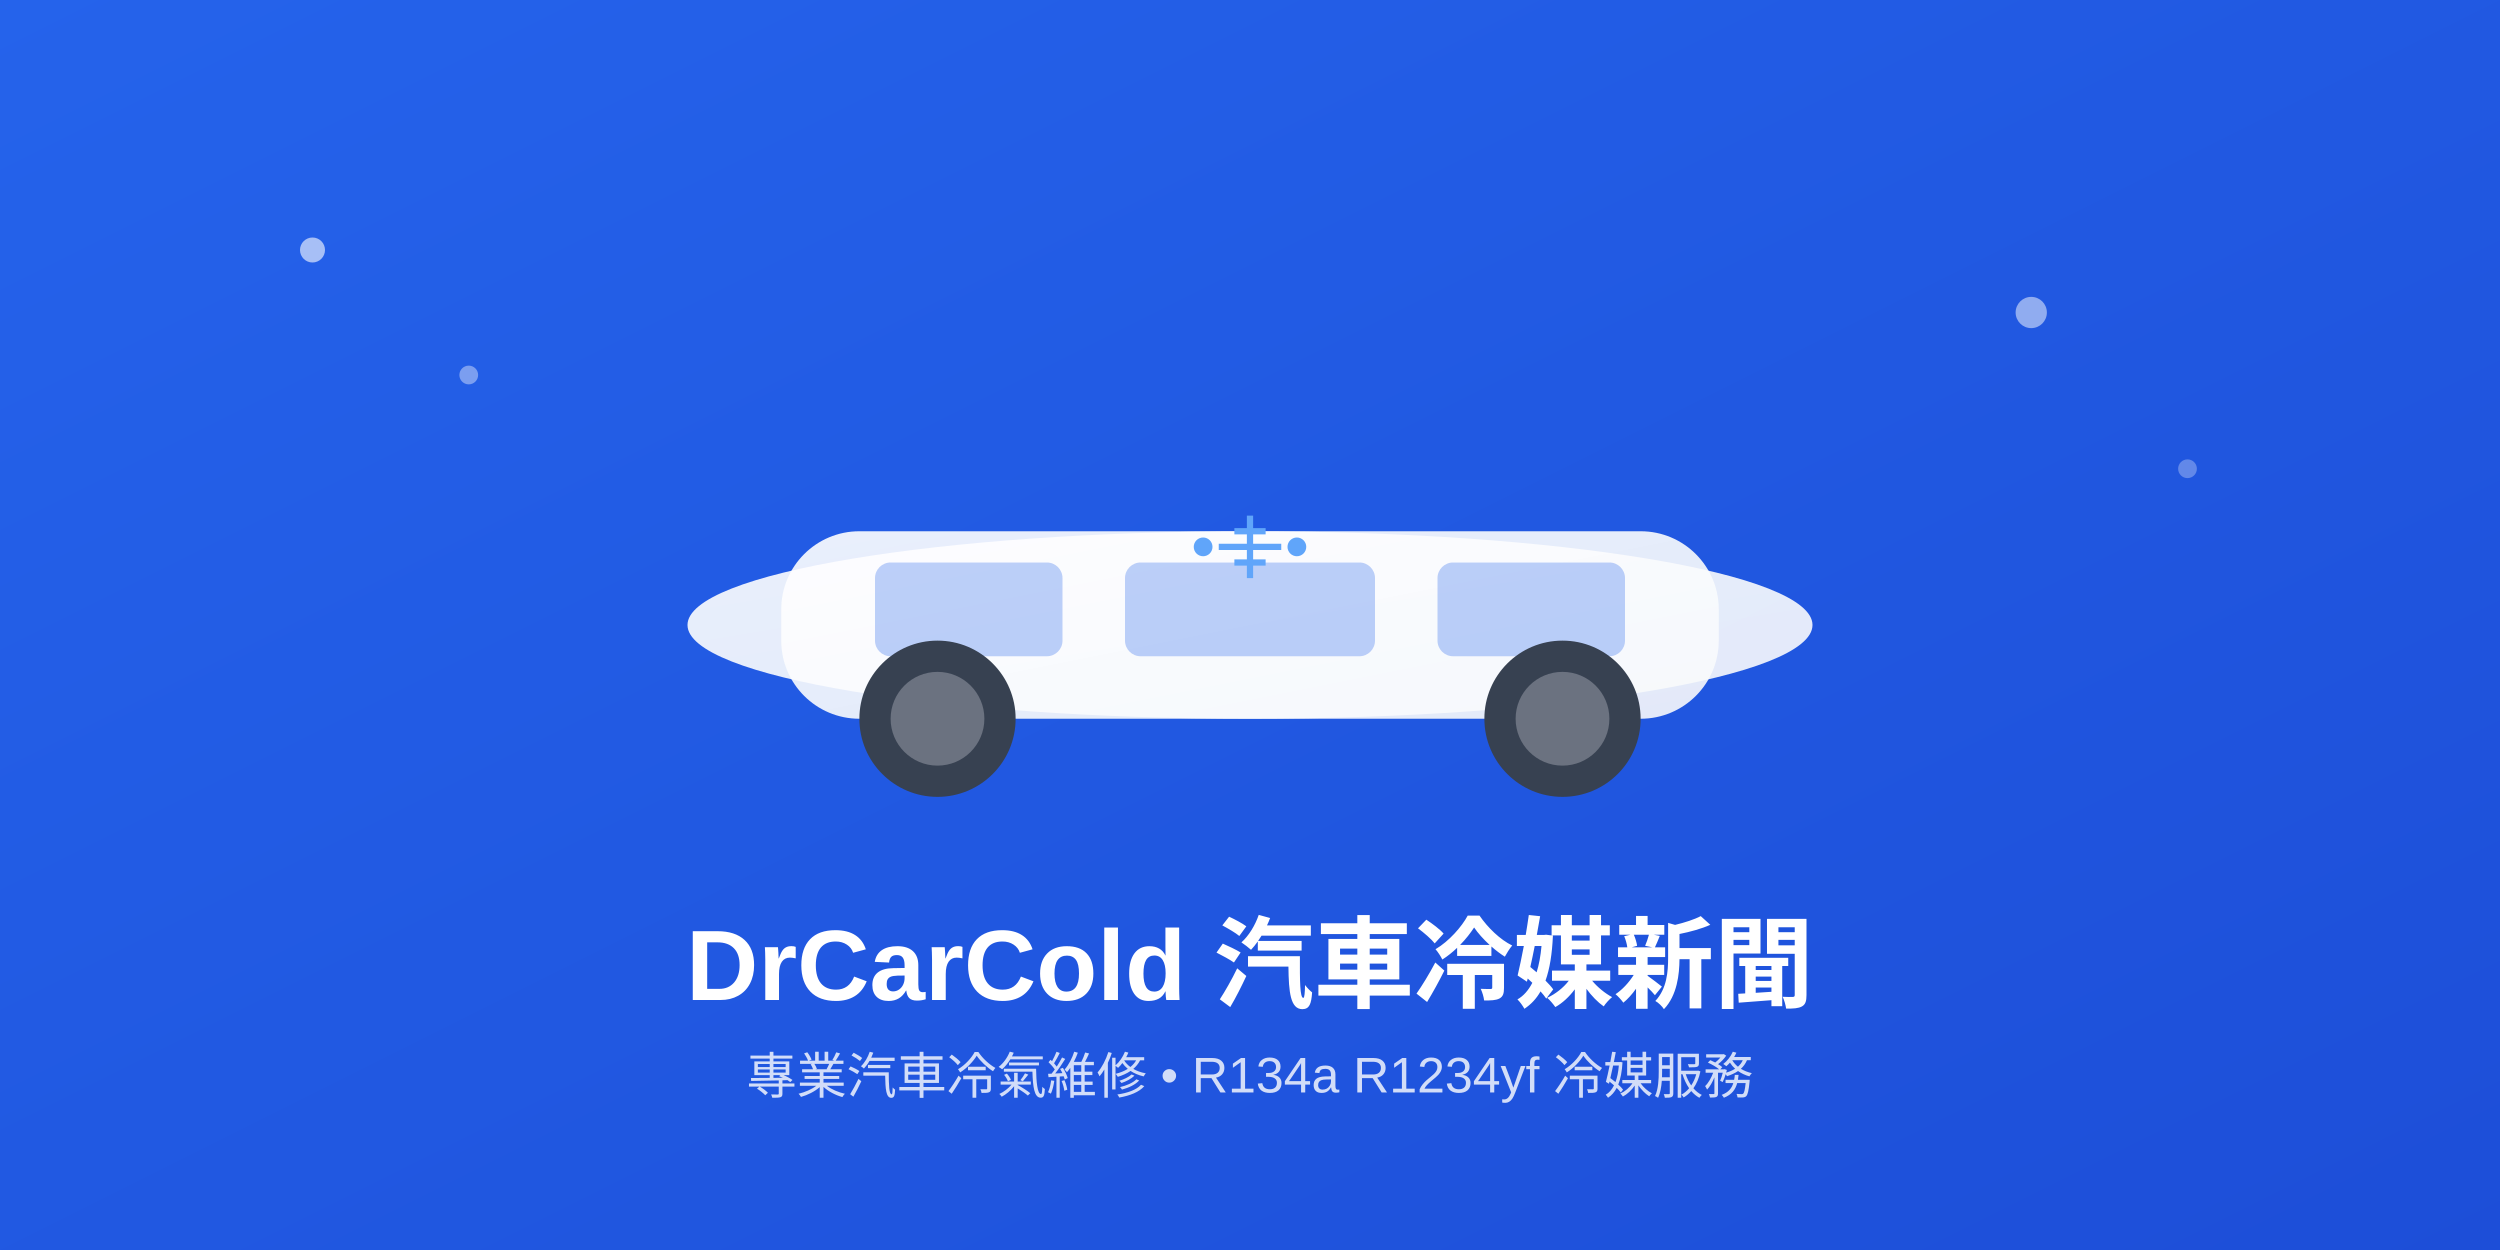
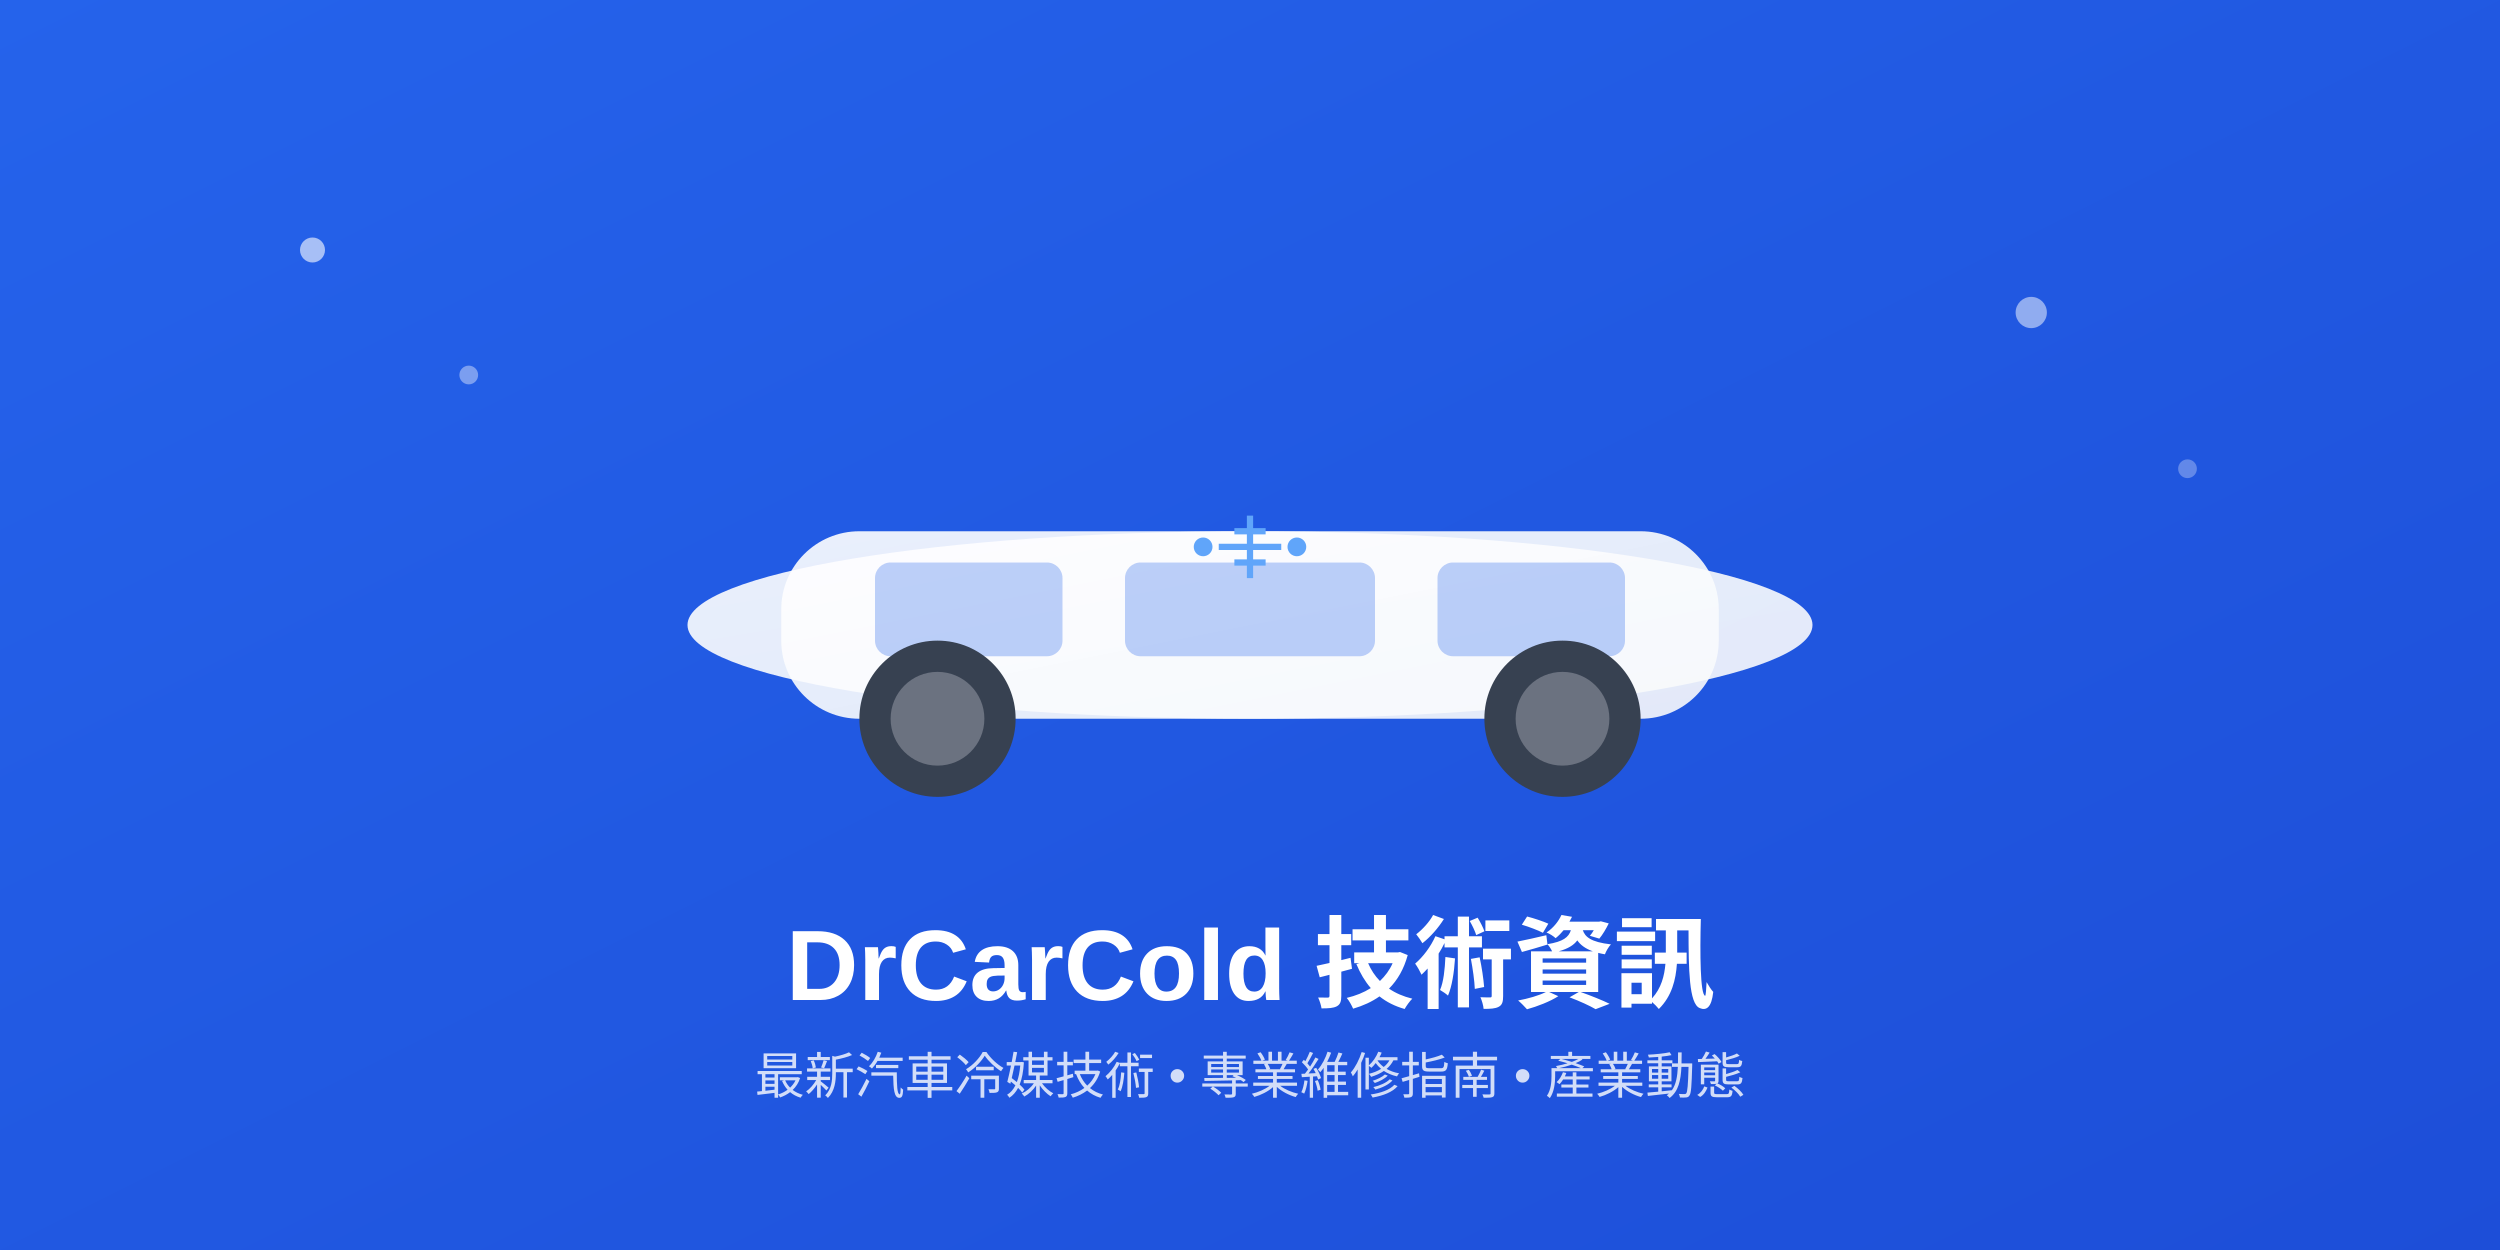
<svg xmlns="http://www.w3.org/2000/svg" width="800" height="400" viewBox="0 0 800 400" fill="none">
  <defs>
    <linearGradient id="bgGradient" x1="0%" y1="0%" x2="100%" y2="100%">
      <stop offset="0%" style="stop-color:#2563eb;stop-opacity:1" />
      <stop offset="100%" style="stop-color:#1d4ed8;stop-opacity:1" />
    </linearGradient>
    <linearGradient id="carGradient" x1="0%" y1="0%" x2="100%" y2="100%">
      <stop offset="0%" style="stop-color:#ffffff;stop-opacity:1" />
      <stop offset="100%" style="stop-color:#f8fafc;stop-opacity:1" />
    </linearGradient>
  </defs>
  <rect width="800" height="400" fill="url(#bgGradient)" />
  <g transform="translate(200, 150)">
    <ellipse cx="200" cy="50" rx="180" ry="30" fill="url(#carGradient)" opacity="0.9" />
    <rect x="50" y="20" width="300" height="60" rx="25" fill="url(#carGradient)" opacity="0.9" />
    <rect x="80" y="30" width="60" height="30" rx="5" fill="#2563eb" opacity="0.3" />
    <rect x="160" y="30" width="80" height="30" rx="5" fill="#2563eb" opacity="0.3" />
    <rect x="260" y="30" width="60" height="30" rx="5" fill="#2563eb" opacity="0.3" />
    <circle cx="100" cy="80" r="25" fill="#374151" />
    <circle cx="100" cy="80" r="15" fill="#6b7280" />
    <circle cx="300" cy="80" r="25" fill="#374151" />
    <circle cx="300" cy="80" r="15" fill="#6b7280" />
    <g transform="translate(180, 10)">
      <path d="M10 15 L30 15 M20 5 L20 25 M15 10 L25 10 M15 20 L25 20" stroke="#60a5fa" stroke-width="2" fill="none" />
      <circle cx="35" cy="15" r="3" fill="#60a5fa" />
      <circle cx="5" cy="15" r="3" fill="#60a5fa" />
    </g>
  </g>
  <text x="400" y="320" text-anchor="middle" font-family="Arial, sans-serif" font-size="32" font-weight="bold" fill="white">
-     DrCarCold 汽車冷媒新聞
+     DrCarCold 技術資訊
  </text>
  <text x="400" y="350" text-anchor="middle" font-family="Arial, sans-serif" font-size="16" fill="white" opacity="0.8">
-     專業汽車冷氣維修 • R134a R1234yf 冷媒服務
+     最新汽車冷媒技術 • 專業維修指南 • 產業動態
  </text>
  <circle cx="100" cy="80" r="4" fill="white" opacity="0.6" />
  <circle cx="150" cy="120" r="3" fill="white" opacity="0.4" />
  <circle cx="650" cy="100" r="5" fill="white" opacity="0.5" />
  <circle cx="700" cy="150" r="3" fill="white" opacity="0.3" />
</svg>
